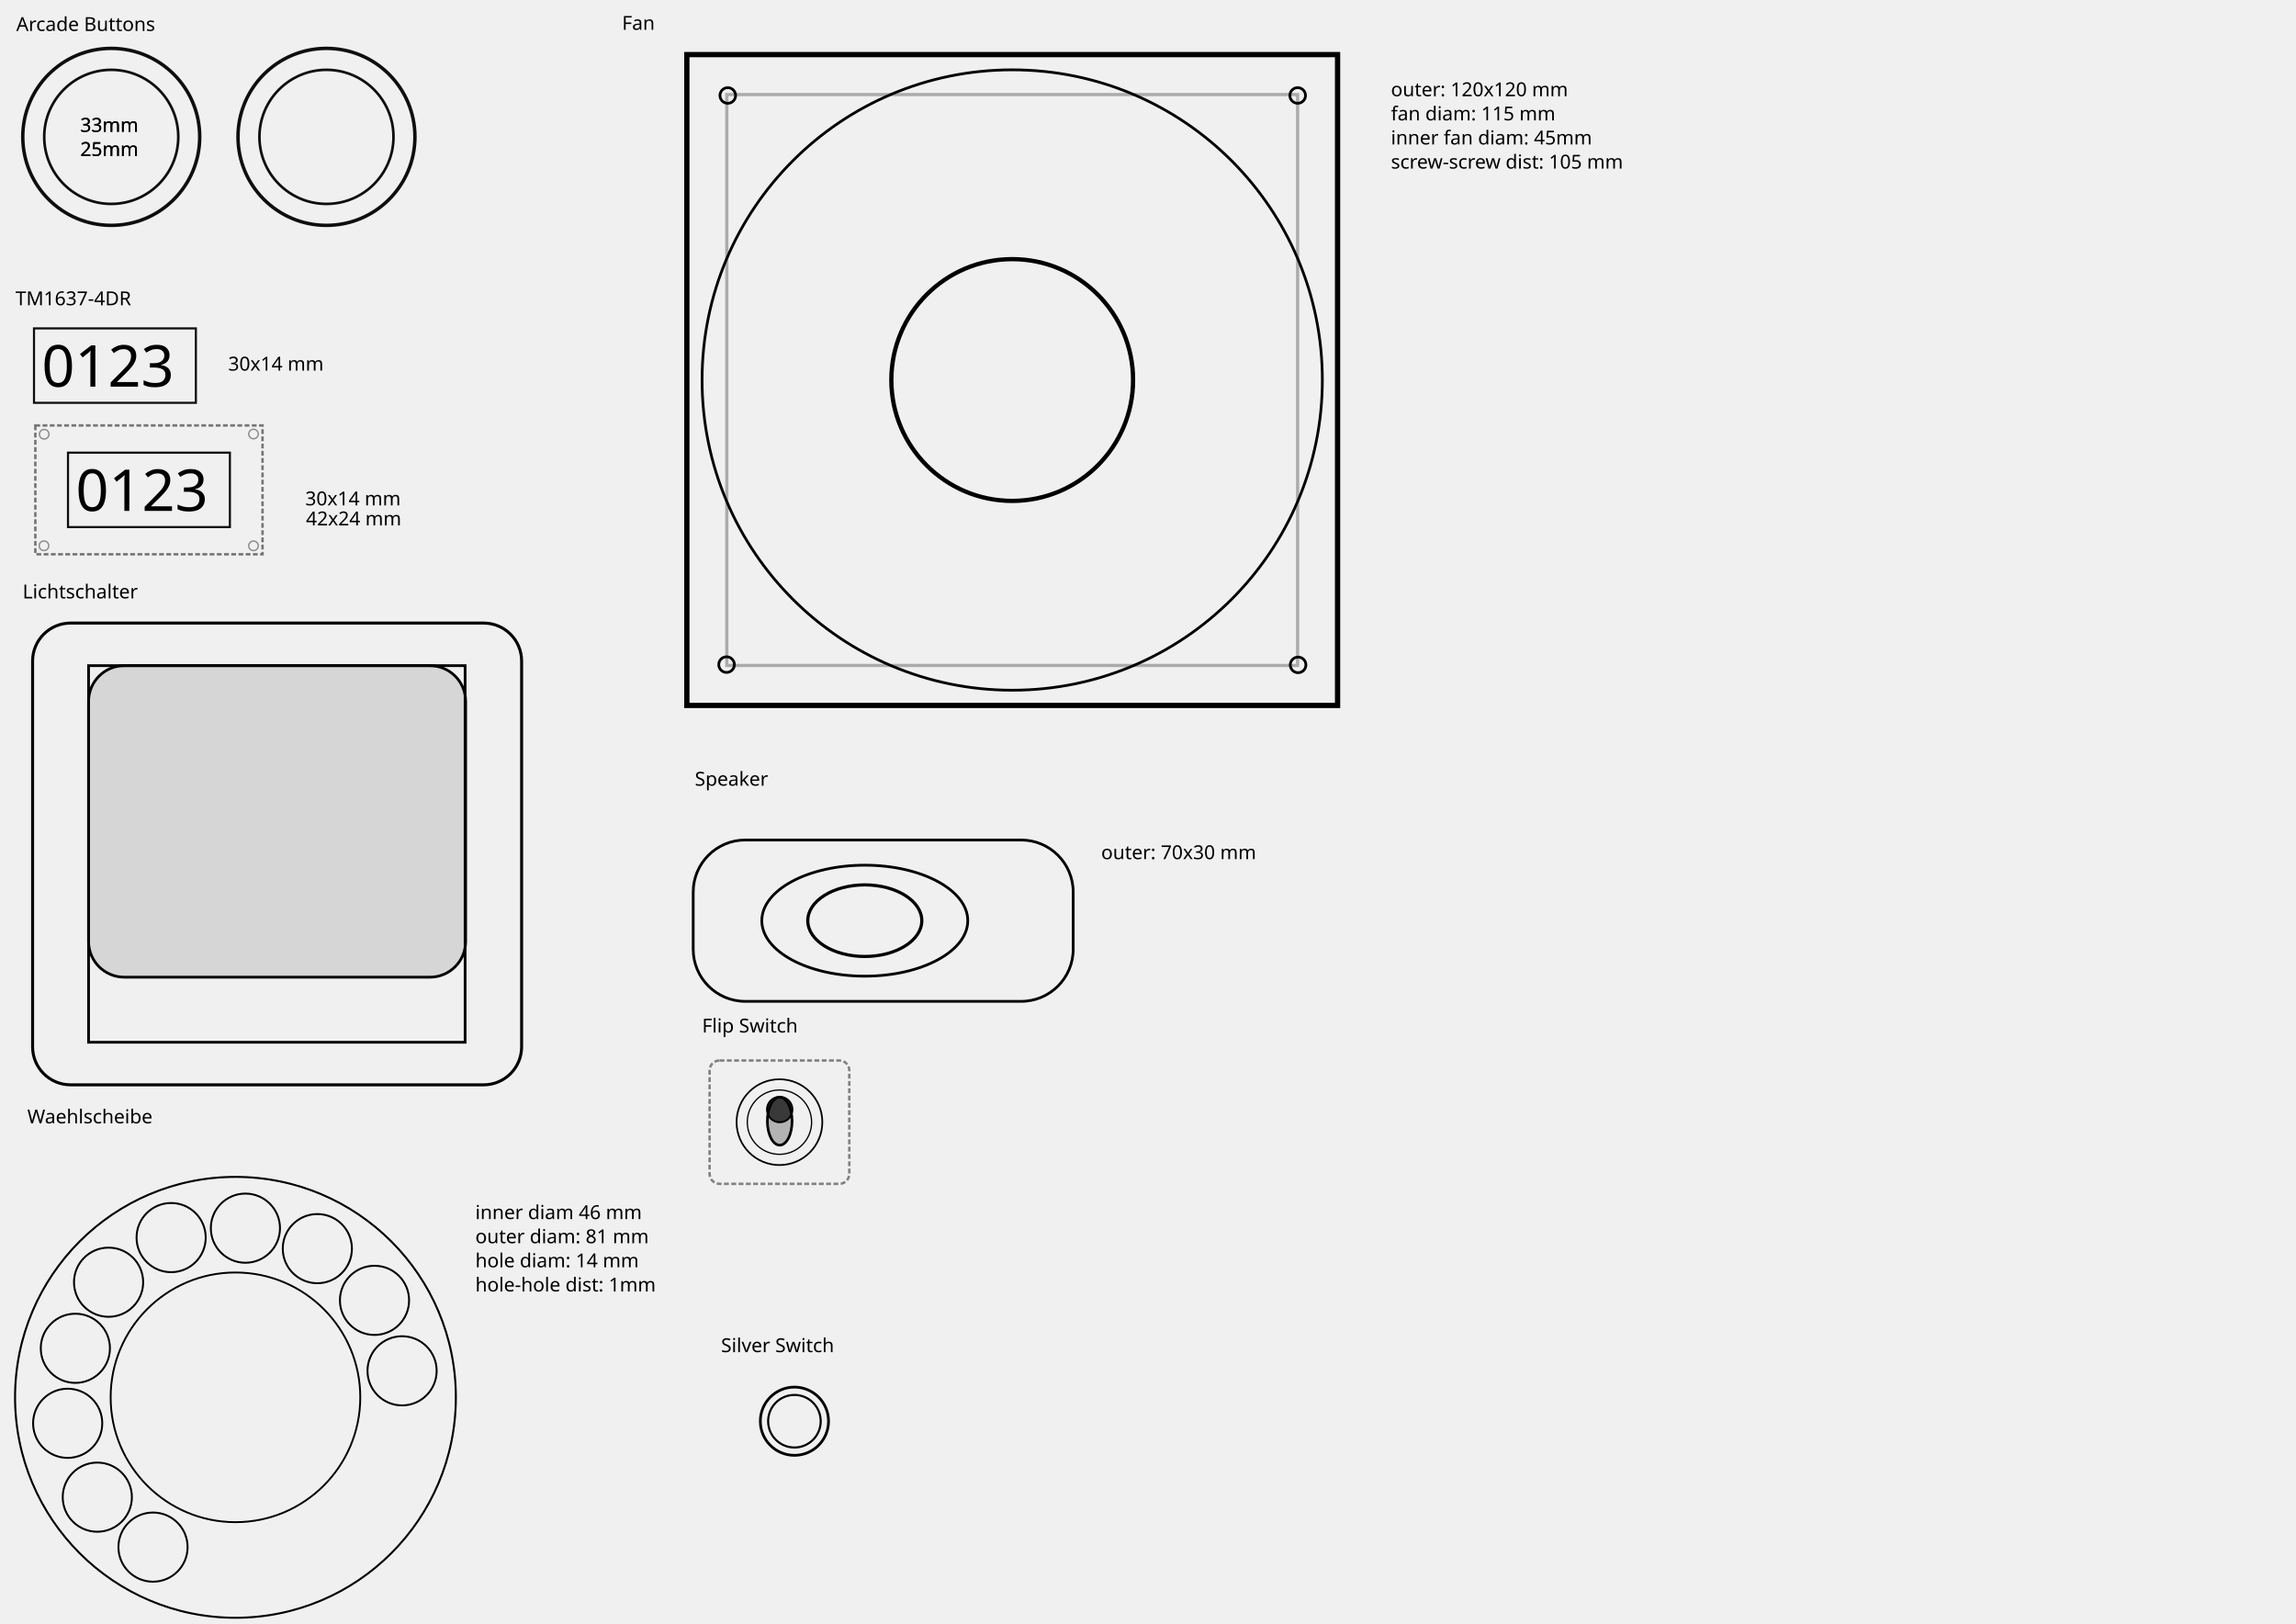
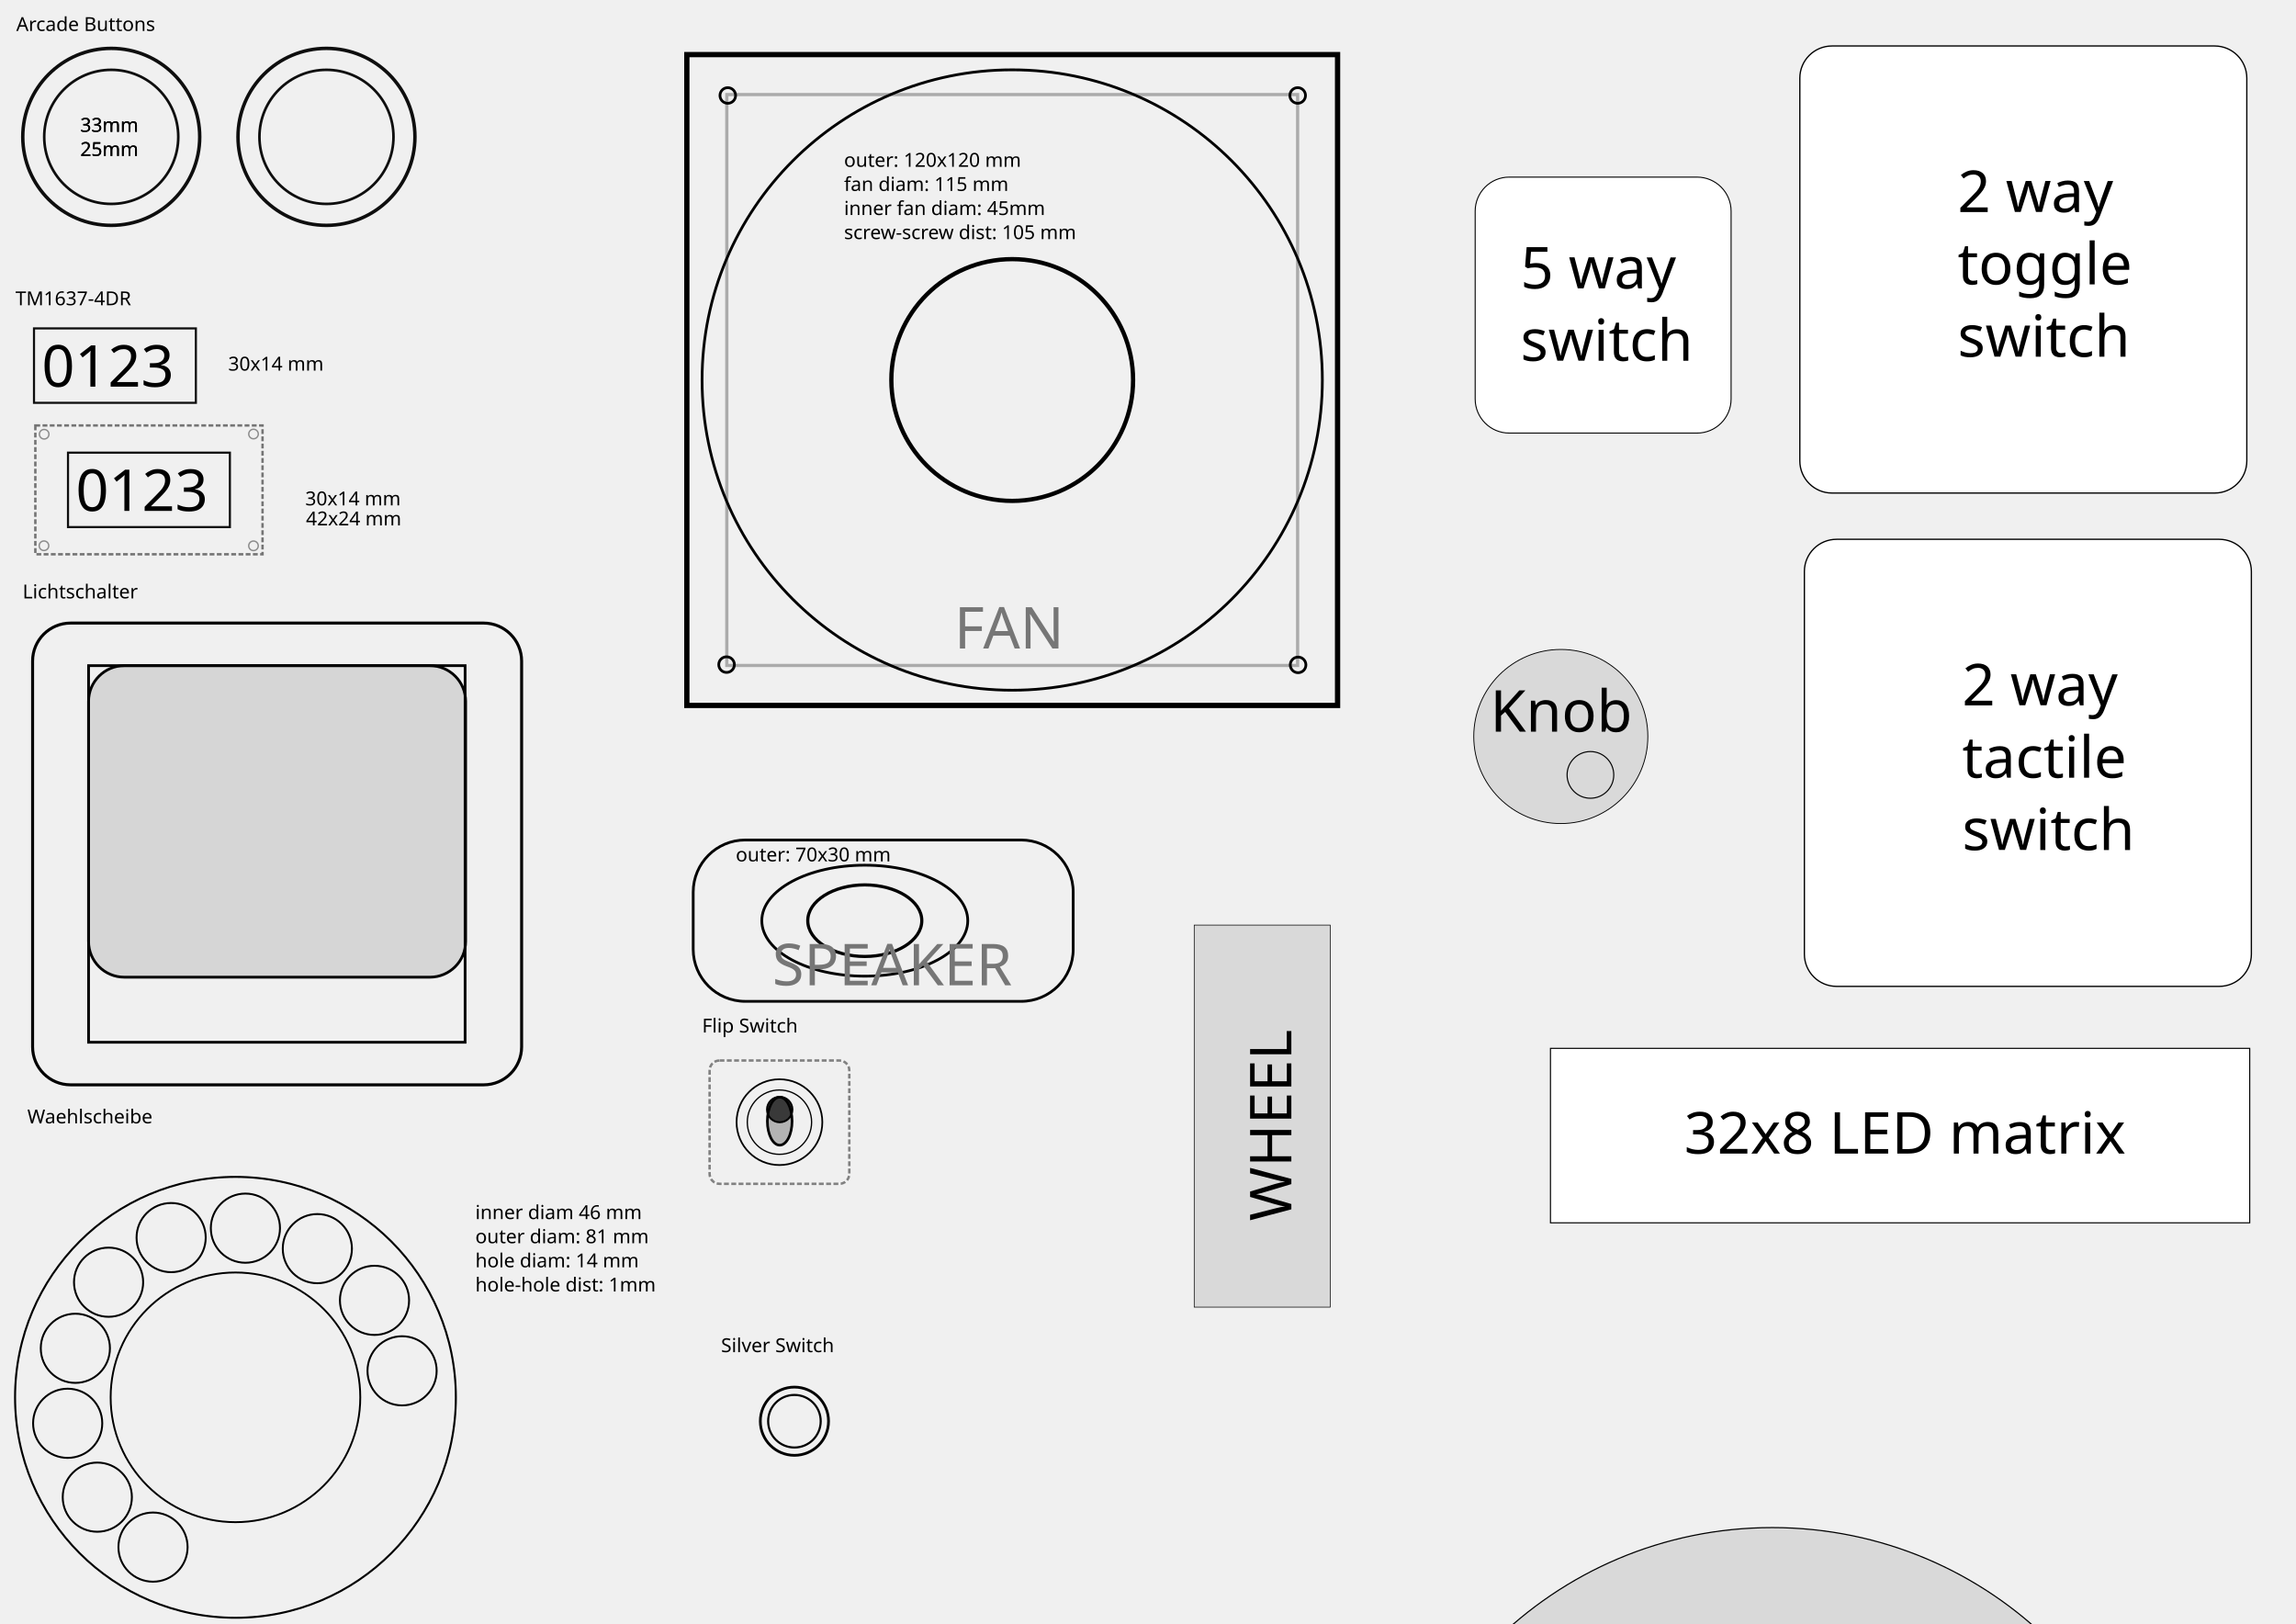
<svg xmlns="http://www.w3.org/2000/svg" width="420mm" height="297mm" viewBox="0 0 420 297" version="1.1" id="svg5">
  <defs id="defs2">
    <marker id="Arrow1Lstart" orient="auto" refX="0" refY="0" style="overflow:visible">
      <path d="M 0,0 5,-5 -12.5,0 5,5 Z" transform="matrix(0.8,0,0,0.8,10,0)" style="fill-rule:evenodd;stroke:#000000;stroke-width:1pt;marker-start:none" id="path1281" />
    </marker>
    <marker id="Arrow1Lend" orient="auto" refX="0" refY="0" style="overflow:visible">
      <path d="M 0,0 5,-5 -12.5,0 5,5 Z" transform="matrix(-0.8,0,0,-0.8,-10,0)" style="fill-rule:evenodd;stroke:#000000;stroke-width:1pt;marker-start:none" id="path1284" />
    </marker>
  </defs>
  <g id="layer1">
    <path id="path51" style="fill:none;fill-rule:evenodd;stroke:#000000;stroke-width:0.631;stroke-opacity:0.939" d="M 36.534,25.033 A 16.185,16.185 0 0 1 20.35,41.218 16.185,16.185 0 0 1 4.165,25.033 16.185,16.185 0 0 1 20.35,8.848 16.185,16.185 0 0 1 36.534,25.033 Z" />
    <path id="circle1146" style="fill:none;fill-rule:evenodd;stroke:#000000;stroke-width:0.478;stroke-opacity:0.939" d="M 32.611,25.033 A 12.261,12.261 0 0 1 20.35,37.294 12.261,12.261 0 0 1 8.089,25.033 12.261,12.261 0 0 1 20.35,12.772 12.261,12.261 0 0 1 32.611,25.033 Z" />
    <text xml:space="preserve" style="font-style:normal;font-weight:normal;font-size:3.528px;line-height:1.25;font-family:sans-serif;fill:#000000;fill-opacity:1;stroke:none;stroke-width:0.265" x="14.689" y="24.112" id="text3724">
      <tspan id="tspan3722" style="font-size:3.528px;stroke-width:0.265" x="14.689" y="24.112">33mm</tspan>
      <tspan style="font-size:3.528px;stroke-width:0.265" x="14.689" y="28.522" id="tspan9586">25mm</tspan>
    </text>
    <text xml:space="preserve" style="font-style:normal;font-weight:normal;font-size:3.528px;line-height:1.25;font-family:sans-serif;fill:#000000;fill-opacity:1;stroke:none;stroke-width:0.265" x="14.689" y="24.112" id="text10114">
      <tspan id="tspan10110" style="font-size:3.528px;stroke-width:0.265" x="14.689" y="24.112">33mm</tspan>
      <tspan style="font-size:3.528px;stroke-width:0.265" x="14.689" y="28.522" id="tspan10112">25mm</tspan>
    </text>
    <g id="g10414" transform="translate(-84.12094,-67.50613)">
      <path id="path10128" style="fill:none;fill-rule:evenodd;stroke:#000000;stroke-width:0.478;stroke-opacity:0.939" d="M 156.102,92.539 A 12.261,12.261 0 0 1 143.841,104.8 12.261,12.261 0 0 1 131.579,92.539 12.261,12.261 0 0 1 143.841,80.278 12.261,12.261 0 0 1 156.102,92.539 Z" />
      <path id="path10132" style="fill:none;fill-rule:evenodd;stroke:#000000;stroke-width:0.631;stroke-opacity:0.939" d="M 160.025,92.539 A 16.185,16.185 0 0 1 143.841,108.724 16.185,16.185 0 0 1 127.656,92.539 16.185,16.185 0 0 1 143.841,76.354 16.185,16.185 0 0 1 160.025,92.539 Z" />
    </g>
    <text xml:space="preserve" style="font-style:normal;font-weight:normal;font-size:3.528px;line-height:1.25;font-family:sans-serif;fill:#000000;fill-opacity:1;stroke:none;stroke-width:0.265" x="2.971" y="5.665" id="text11694">
      <tspan id="tspan11692" style="font-size:3.528px;stroke-width:0.265" x="2.971" y="5.665">Arcade Buttons</tspan>
    </text>
-     <text xml:space="preserve" style="font-style:normal;font-weight:normal;font-size:3.528px;line-height:1.25;font-family:sans-serif;fill:#000000;fill-opacity:1;stroke:none;stroke-width:0.265" x="127.103" y="143.705" id="text11694-3">
-       <tspan id="tspan11692-6" style="font-size:3.528px;stroke-width:0.265" x="127.103" y="143.705">Speaker</tspan>
-     </text>
    <text xml:space="preserve" style="font-style:normal;font-weight:normal;font-size:3.528px;line-height:1.25;font-family:sans-serif;fill:#000000;fill-opacity:1;stroke:none;stroke-width:0.265" x="2.833" y="55.829" id="text13966">
      <tspan id="tspan13964" style="font-size:3.528px;stroke-width:0.265" x="2.833" y="55.829">TM1637-4DR</tspan>
    </text>
    <text xml:space="preserve" style="font-style:normal;font-weight:normal;font-size:3.528px;line-height:1.25;font-family:sans-serif;fill:#000000;fill-opacity:1;stroke:none;stroke-width:0.265" x="41.748" y="67.78" id="text16405">
      <tspan style="font-size:3.528px;stroke-width:0.265" x="41.748" y="67.78" id="tspan16403">30x14 mm</tspan>
    </text>
    <g id="g19374" transform="translate(-1.298924,-2.808322)">
      <rect style="fill:none;stroke:#000000;stroke-width:0.387;stroke-miterlimit:4;stroke-dasharray:none;stroke-opacity:0.939" id="rect16310" width="29.613" height="13.613" x="7.518" y="62.87" />
      <text xml:space="preserve" style="font-style:normal;font-weight:normal;font-size:10.583px;line-height:1.25;font-family:sans-serif;fill:#000000;fill-opacity:1;stroke:none;stroke-width:0.265" x="8.933" y="73.529" id="text19289">
        <tspan id="tspan19287" style="stroke-width:0.265" x="8.933" y="73.529">0123</tspan>
      </text>
    </g>
    <text xml:space="preserve" style="font-style:normal;font-weight:normal;font-size:3.528px;line-height:1.25;font-family:sans-serif;fill:#000000;fill-opacity:1;stroke:none;stroke-width:0.265" x="55.963" y="96.094" id="text19482">
      <tspan style="font-size:3.528px;stroke-width:0.265" x="55.963" y="96.094" id="tspan19480">42x24 mm</tspan>
    </text>
    <g id="g1168">
      <g id="g22045" transform="translate(-4.944122,-7.054658)">
        <rect style="fill:none;stroke:#000000;stroke-width:0.44;stroke-miterlimit:4;stroke-dasharray:0.88, 0.44;stroke-dashoffset:0;stroke-opacity:0.516" id="rect19398" width="41.56" height="23.56" x="11.41" y="84.87" />
        <ellipse style="fill:none;stroke:#848484;stroke-width:0.255;stroke-miterlimit:4;stroke-dasharray:none;stroke-opacity:0.937" id="path21466" cx="13.025" cy="86.474" rx="0.873" ry="0.873" />
        <ellipse style="fill:none;stroke:#848484;stroke-width:0.255;stroke-miterlimit:4;stroke-dasharray:none;stroke-opacity:0.937" id="ellipse21548" cx="12.987" cy="106.869" rx="0.873" ry="0.873" />
        <ellipse style="fill:none;stroke:#848484;stroke-width:0.255;stroke-miterlimit:4;stroke-dasharray:none;stroke-opacity:0.937" id="ellipse21550" cx="51.319" cy="86.434" rx="0.873" ry="0.873" />
        <ellipse style="fill:none;stroke:#848484;stroke-width:0.255;stroke-miterlimit:4;stroke-dasharray:none;stroke-opacity:0.937" id="ellipse21552" cx="51.313" cy="106.881" rx="0.873" ry="0.873" />
      </g>
      <g id="g22053" transform="translate(4.921736,19.91849)">
        <rect style="fill:none;stroke:#000000;stroke-width:0.387;stroke-miterlimit:4;stroke-dasharray:none;stroke-opacity:0.939" id="rect22047" width="29.613" height="13.613" x="7.518" y="62.87" />
        <text xml:space="preserve" style="font-style:normal;font-weight:normal;font-size:10.583px;line-height:1.25;font-family:sans-serif;fill:#000000;fill-opacity:1;stroke:none;stroke-width:0.265" x="8.933" y="73.529" id="text22051">
          <tspan id="tspan22049" style="stroke-width:0.265" x="8.933" y="73.529">0123</tspan>
        </text>
      </g>
    </g>
    <text xml:space="preserve" style="font-style:normal;font-weight:normal;font-size:3.528px;line-height:1.25;font-family:sans-serif;fill:#000000;fill-opacity:1;stroke:none;stroke-width:0.265" x="55.843" y="92.429" id="text22057">
      <tspan style="font-size:3.528px;stroke-width:0.265" x="55.843" y="92.429" id="tspan22055">30x14 mm</tspan>
    </text>
    <g id="g28011" transform="translate(-1.666429,-0.04345109)">
      <g id="g23517" transform="translate(1.839915,4.785709)">
        <rect style="fill:none;stroke:#000000;stroke-width:0.5;stroke-miterlimit:4;stroke-dasharray:none;stroke-dashoffset:0;stroke-opacity:0.997" id="rect22081" width="68.879" height="68.879" x="16.028" y="117.002" />
        <rect style="fill:#000000;fill-opacity:0.11;stroke:#000000;stroke-width:0.5;stroke-miterlimit:4;stroke-dasharray:none;stroke-dashoffset:0;stroke-opacity:0.997" id="rect22383" width="68.978" height="56.978" x="16.028" y="117.002" ry="6.541" />
      </g>
      <rect style="fill:none;fill-opacity:0.11;stroke:#000000;stroke-width:0.546;stroke-miterlimit:4;stroke-dasharray:none;stroke-dashoffset:0;stroke-opacity:0.997" id="rect23411" width="89.454" height="84.454" x="7.63" y="114.001" ry="6.948" />
    </g>
    <text xml:space="preserve" style="font-style:normal;font-weight:normal;font-size:3.528px;line-height:1.25;font-family:sans-serif;fill:#000000;fill-opacity:1;stroke:none;stroke-width:0.265" x="4.138" y="109.448" id="text23521">
      <tspan style="font-size:3.528px;stroke-width:0.265" x="4.138" y="109.448" id="tspan23653">Lichtschalter</tspan>
    </text>
    <text xml:space="preserve" style="font-style:normal;font-weight:normal;font-size:3.528px;line-height:1.25;font-family:sans-serif;fill:#000000;fill-opacity:1;stroke:none;stroke-width:0.265" x="4.997" y="205.461" id="text28005">
      <tspan style="font-size:3.528px;stroke-width:0.265" x="4.997" y="205.461" id="tspan28003">Waehlscheibe</tspan>
    </text>
    <g id="g3262">
      <circle style="fill:none;fill-opacity:0.11;stroke:#000000;stroke-width:0.336;stroke-miterlimit:4;stroke-dasharray:none;stroke-dashoffset:0;stroke-opacity:0.997" id="path28587" cx="43.072" cy="255.567" r="22.832" />
      <ellipse style="fill:none;fill-opacity:0.11;stroke:#000000;stroke-width:0.365;stroke-miterlimit:4;stroke-dasharray:none;stroke-dashoffset:0;stroke-opacity:0.997" id="path28691" cx="43.072" cy="255.567" rx="40.317" ry="40.317" />
      <circle style="fill:none;fill-opacity:0.11;stroke:#000000;stroke-width:0.35;stroke-miterlimit:4;stroke-dasharray:none;stroke-dashoffset:0;stroke-opacity:0.997" id="path28875" cx="27.989" cy="282.962" r="6.325" />
      <circle style="fill:none;fill-opacity:0.11;stroke:#000000;stroke-width:0.35;stroke-miterlimit:4;stroke-dasharray:none;stroke-dashoffset:0;stroke-opacity:0.997" id="circle28957" cx="17.799" cy="273.825" r="6.325" />
      <circle style="fill:none;fill-opacity:0.11;stroke:#000000;stroke-width:0.35;stroke-miterlimit:4;stroke-dasharray:none;stroke-dashoffset:0;stroke-opacity:0.997" id="circle28959" cx="12.381" cy="260.315" r="6.325" />
      <circle style="fill:none;fill-opacity:0.11;stroke:#000000;stroke-width:0.35;stroke-miterlimit:4;stroke-dasharray:none;stroke-dashoffset:0;stroke-opacity:0.997" id="circle28961" cx="13.784" cy="246.599" r="6.325" />
      <circle style="fill:none;fill-opacity:0.11;stroke:#000000;stroke-width:0.35;stroke-miterlimit:4;stroke-dasharray:none;stroke-dashoffset:0;stroke-opacity:0.997" id="circle28963" cx="19.862" cy="234.512" r="6.325" />
      <circle style="fill:none;fill-opacity:0.11;stroke:#000000;stroke-width:0.35;stroke-miterlimit:4;stroke-dasharray:none;stroke-dashoffset:0;stroke-opacity:0.997" id="circle28965" cx="31.306" cy="226.351" r="6.325" />
      <circle style="fill:none;fill-opacity:0.11;stroke:#000000;stroke-width:0.35;stroke-miterlimit:4;stroke-dasharray:none;stroke-dashoffset:0;stroke-opacity:0.997" id="circle28967" cx="44.891" cy="224.628" r="6.325" />
      <circle style="fill:none;fill-opacity:0.11;stroke:#000000;stroke-width:0.35;stroke-miterlimit:4;stroke-dasharray:none;stroke-dashoffset:0;stroke-opacity:0.997" id="circle28969" cx="58.051" cy="228.373" r="6.325" />
      <circle style="fill:none;fill-opacity:0.11;stroke:#000000;stroke-width:0.35;stroke-miterlimit:4;stroke-dasharray:none;stroke-dashoffset:0;stroke-opacity:0.997" id="circle28971" cx="68.508" cy="237.829" r="6.325" />
      <circle style="fill:none;fill-opacity:0.11;stroke:#000000;stroke-width:0.35;stroke-miterlimit:4;stroke-dasharray:none;stroke-dashoffset:0;stroke-opacity:0.997" id="circle28973" cx="73.55" cy="250.719" r="6.325" />
    </g>
    <text xml:space="preserve" style="font-style:normal;font-weight:normal;font-size:3.528px;line-height:1.25;font-family:sans-serif;fill:#000000;fill-opacity:1;stroke:none;stroke-width:0.265" x="86.954" y="222.971" id="text28977">
      <tspan style="font-size:3.528px;stroke-width:0.265" x="86.954" y="222.971" id="tspan28975">inner diam 46 mm</tspan>
      <tspan style="font-size:3.528px;stroke-width:0.265" x="86.954" y="227.38" id="tspan29583">outer diam: 81 mm</tspan>
      <tspan style="font-size:3.528px;stroke-width:0.265" x="86.954" y="231.79" id="tspan29585">hole diam: 14 mm</tspan>
      <tspan style="font-size:3.528px;stroke-width:0.265" x="86.954" y="236.2" id="tspan29587">hole-hole dist: 1mm</tspan>
    </text>
-     <text xml:space="preserve" style="font-style:normal;font-weight:normal;font-size:3.528px;line-height:1.25;font-family:sans-serif;fill:#000000;fill-opacity:1;stroke:none;stroke-width:0.265" x="113.793" y="5.457" id="text34781">
-       <tspan id="tspan34779" style="font-size:3.528px;stroke-width:0.265" x="113.793" y="5.457">Fan</tspan>
-     </text>
-     <g id="g36686">
-       <g id="g36571">
-         <rect style="fill:none;fill-opacity:0.11;stroke:#000000;stroke-width:0.963;stroke-miterlimit:4;stroke-dasharray:none;stroke-dashoffset:0;stroke-opacity:0.997" id="rect35423" width="119.037" height="119.037" x="125.642" y="9.985" ry="0" />
-         <rect style="fill:none;fill-opacity:0.11;stroke:#ababab;stroke-width:0.585;stroke-miterlimit:4;stroke-dasharray:none;stroke-dashoffset:0;stroke-opacity:0.997" id="rect35571" width="104.415" height="104.415" x="132.953" y="17.296" />
-         <circle style="fill:none;fill-opacity:0.11;stroke:#000000;stroke-width:0.5;stroke-miterlimit:4;stroke-dasharray:none;stroke-dashoffset:0;stroke-opacity:0.999" id="path36043" cx="133.131" cy="17.464" r="1.429" />
-         <circle style="fill:none;fill-opacity:0.11;stroke:#000000;stroke-width:0.5;stroke-miterlimit:4;stroke-dasharray:none;stroke-dashoffset:0;stroke-opacity:0.999" id="circle36412" cx="237.382" cy="17.461" r="1.429" />
-         <circle style="fill:none;fill-opacity:0.11;stroke:#000000;stroke-width:0.5;stroke-miterlimit:4;stroke-dasharray:none;stroke-dashoffset:0;stroke-opacity:0.999" id="circle36414" cx="237.456" cy="121.607" r="1.429" />
-         <circle style="fill:none;fill-opacity:0.11;stroke:#000000;stroke-width:0.5;stroke-miterlimit:4;stroke-dasharray:none;stroke-dashoffset:0;stroke-opacity:0.999" id="circle36416" cx="132.909" cy="121.555" r="1.429" />
-       </g>
-       <circle style="fill:none;fill-opacity:0.11;stroke:#000000;stroke-width:0.5;stroke-miterlimit:4;stroke-dasharray:none;stroke-dashoffset:0;stroke-opacity:0.999" id="path36464" cx="185.161" cy="69.504" r="56.733" />
-       <ellipse style="fill:none;fill-opacity:0.11;stroke:#000000;stroke-width:0.78;stroke-miterlimit:4;stroke-dasharray:none;stroke-dashoffset:0;stroke-opacity:0.999" id="path36595" cx="185.161" cy="69.504" rx="22.11" ry="22.11" />
-     </g>
-     <text xml:space="preserve" style="font-style:normal;font-weight:normal;font-size:3.528px;line-height:1.25;font-family:sans-serif;fill:#000000;fill-opacity:1;stroke:none;stroke-width:0.265" x="254.441" y="17.605" id="text36696">
-       <tspan style="font-size:3.528px;stroke-width:0.265" x="254.441" y="17.605" id="tspan36694">outer: 120x120 mm</tspan>
-       <tspan style="font-size:3.528px;stroke-width:0.265" x="254.441" y="22.014" id="tspan37569">fan diam: 115 mm</tspan>
-       <tspan style="font-size:3.528px;stroke-width:0.265" x="254.441" y="26.424" id="tspan37571">inner fan diam: 45mm</tspan>
-       <tspan style="font-size:3.528px;stroke-width:0.265" x="254.441" y="30.834" id="tspan38101">screw-screw dist: 105 mm</tspan>
-     </text>
-     <g id="g41508" transform="translate(-2.413313,-8.995339)">
-       <g id="g38899">
-         <rect style="fill:none;fill-opacity:0.11;stroke:#000000;stroke-width:0.5;stroke-miterlimit:4;stroke-dasharray:none;stroke-dashoffset:0;stroke-opacity:0.999" id="rect38285" width="69.51" height="29.51" x="129.219" y="162.629" ry="9.523" />
-         <ellipse style="fill:none;fill-opacity:0.11;stroke:#000000;stroke-width:0.5;stroke-miterlimit:4;stroke-dasharray:none;stroke-dashoffset:0;stroke-opacity:0.999" id="path38531" cx="160.606" cy="177.384" rx="18.837" ry="10.148" />
-         <ellipse style="fill:none;fill-opacity:0.11;stroke:#000000;stroke-width:0.578;stroke-miterlimit:4;stroke-dasharray:none;stroke-dashoffset:0;stroke-opacity:0.999" id="path38635" cx="160.606" cy="177.384" rx="10.429" ry="6.546" />
-       </g>
-     </g>
-     <text xml:space="preserve" style="font-style:normal;font-weight:normal;font-size:3.528px;line-height:1.25;font-family:sans-serif;fill:#000000;fill-opacity:1;stroke:none;stroke-width:0.265" x="201.441" y="157.139" id="text38909">
-       <tspan style="font-size:3.528px;stroke-width:0.265" x="201.441" y="157.139" id="tspan38907">outer: 70x30 mm</tspan>
-       <tspan style="font-size:3.528px;stroke-width:0.265" x="201.441" y="161.549" id="tspan39632" />
-     </text>
    <text xml:space="preserve" style="font-style:normal;font-weight:normal;font-size:3.528px;line-height:1.25;font-family:sans-serif;fill:#000000;fill-opacity:1;stroke:none;stroke-width:0.265" x="128.434" y="188.845" id="text1973">
      <tspan id="tspan1971" style="font-size:3.528px;stroke-width:0.265" x="128.434" y="188.845">Flip Switch</tspan>
    </text>
    <g id="g3909">
      <g id="g1969" transform="translate(-73.02448,-3.794178)">
        <circle style="fill:none;fill-opacity:0.11;stroke:#000000;stroke-width:0.234;stroke-opacity:0.999" id="path1369" cx="215.607" cy="209.033" r="5.883" />
        <circle style="fill:none;fill-opacity:0.11;stroke:#000000;stroke-width:0.312;stroke-opacity:0.999" id="circle1470" cx="215.607" cy="209.033" r="7.844" />
        <circle style="fill:#000000;fill-opacity:0.678;stroke:#000000;stroke-width:0.352;stroke-opacity:0.999" id="path1494" cx="215.655" cy="206.726" r="2.324" />
        <ellipse style="fill:#000000;fill-opacity:0.254;stroke:#000000;stroke-width:0.478;stroke-opacity:0.999" id="circle1747" cx="215.655" cy="208.854" rx="2.261" ry="4.39" />
      </g>
      <rect style="fill:none;fill-opacity:0.254;stroke:#818181;stroke-width:0.445;stroke-opacity:1;stroke-miterlimit:4;stroke-dasharray:0.89, 0.445;stroke-dashoffset:0" id="rect3483" width="25.555" height="22.555" x="129.805" y="193.961" ry="1.82" />
    </g>
    <text xml:space="preserve" style="font-style:normal;font-weight:normal;font-size:3.528px;line-height:1.25;font-family:sans-serif;fill:#000000;fill-opacity:1;stroke:none;stroke-width:0.265" x="131.894" y="247.306" id="text4057">
      <tspan id="tspan4055" style="font-size:3.528px;stroke-width:0.265" x="131.894" y="247.306">Silver Switch</tspan>
      <tspan style="font-size:3.528px;stroke-width:0.265" x="131.894" y="251.716" id="tspan4081" />
    </text>
    <g id="g4578">
      <ellipse style="fill:none;fill-opacity:0.254;stroke:#000000;stroke-width:0.5;stroke-miterlimit:4;stroke-dasharray:none;stroke-dashoffset:0;stroke-opacity:1" id="path4185" cx="145.322" cy="259.936" rx="6.238" ry="6.239" />
      <circle style="fill:none;fill-opacity:0.254;stroke:#000000;stroke-width:0.385;stroke-miterlimit:4;stroke-dasharray:none;stroke-dashoffset:0;stroke-opacity:1" id="ellipse4574" cx="145.322" cy="259.936" r="4.807" />
    </g>
+     <g id="g27598">
+       <g id="g36686">
+         <g id="g36571">
+           <rect style="fill:none;fill-opacity:0.11;stroke:#000000;stroke-width:0.963;stroke-miterlimit:4;stroke-dasharray:none;stroke-dashoffset:0;stroke-opacity:0.997" id="rect35423" width="119.037" height="119.037" x="125.642" y="9.985" ry="0" />
+           <rect style="fill:none;fill-opacity:0.11;stroke:#ababab;stroke-width:0.585;stroke-miterlimit:4;stroke-dasharray:none;stroke-dashoffset:0;stroke-opacity:0.997" id="rect35571" width="104.415" height="104.415" x="132.953" y="17.296" />
+           <circle style="fill:none;fill-opacity:0.11;stroke:#000000;stroke-width:0.5;stroke-miterlimit:4;stroke-dasharray:none;stroke-dashoffset:0;stroke-opacity:0.999" id="path36043" cx="133.131" cy="17.464" r="1.429" />
+           <circle style="fill:none;fill-opacity:0.11;stroke:#000000;stroke-width:0.5;stroke-miterlimit:4;stroke-dasharray:none;stroke-dashoffset:0;stroke-opacity:0.999" id="circle36412" cx="237.382" cy="17.461" r="1.429" />
+           <circle style="fill:none;fill-opacity:0.11;stroke:#000000;stroke-width:0.5;stroke-miterlimit:4;stroke-dasharray:none;stroke-dashoffset:0;stroke-opacity:0.999" id="circle36414" cx="237.456" cy="121.607" r="1.429" />
+           <circle style="fill:none;fill-opacity:0.11;stroke:#000000;stroke-width:0.5;stroke-miterlimit:4;stroke-dasharray:none;stroke-dashoffset:0;stroke-opacity:0.999" id="circle36416" cx="132.909" cy="121.555" r="1.429" />
+         </g>
+         <circle style="fill:none;fill-opacity:0.11;stroke:#000000;stroke-width:0.5;stroke-miterlimit:4;stroke-dasharray:none;stroke-dashoffset:0;stroke-opacity:0.999" id="path36464" cx="185.161" cy="69.504" r="56.733" />
+         <ellipse style="fill:none;fill-opacity:0.11;stroke:#000000;stroke-width:0.78;stroke-miterlimit:4;stroke-dasharray:none;stroke-dashoffset:0;stroke-opacity:0.999" id="path36595" cx="185.161" cy="69.504" rx="22.11" ry="22.11" />
+       </g>
+       <text xml:space="preserve" style="font-style:normal;font-weight:normal;font-size:3.528px;line-height:1.25;font-family:sans-serif;fill:#000000;fill-opacity:1;stroke:none;stroke-width:0.265" x="154.401" y="30.508" id="text36696">
+         <tspan style="font-size:3.528px;stroke-width:0.265" x="154.401" y="30.508" id="tspan36694">outer: 120x120 mm</tspan>
+         <tspan style="font-size:3.528px;stroke-width:0.265" x="154.401" y="34.918" id="tspan37569">fan diam: 115 mm</tspan>
+         <tspan style="font-size:3.528px;stroke-width:0.265" x="154.401" y="39.327" id="tspan37571">inner fan diam: 45mm</tspan>
+         <tspan style="font-size:3.528px;stroke-width:0.265" x="154.401" y="43.737" id="tspan38101">screw-screw dist: 105 mm</tspan>
+       </text>
+       <text xml:space="preserve" style="font-style:normal;font-weight:normal;font-size:10.583px;line-height:1.25;font-family:sans-serif;fill:#767676;fill-opacity:1;stroke:none;stroke-width:0.265" x="174.561" y="118.608" id="text21883">
+         <tspan id="tspan21881" style="stroke-width:0.265;fill:#767676;fill-opacity:1" x="174.561" y="118.608">FAN</tspan>
+       </text>
+     </g>
+     <g id="g27579">
+       <g id="g41508" transform="translate(-2.413313,-8.995339)">
+         <g id="g38899">
+           <rect style="fill:none;fill-opacity:0.11;stroke:#000000;stroke-width:0.5;stroke-miterlimit:4;stroke-dasharray:none;stroke-dashoffset:0;stroke-opacity:0.999" id="rect38285" width="69.51" height="29.51" x="129.219" y="162.629" ry="9.523" />
+           <ellipse style="fill:none;fill-opacity:0.11;stroke:#000000;stroke-width:0.5;stroke-miterlimit:4;stroke-dasharray:none;stroke-dashoffset:0;stroke-opacity:0.999" id="path38531" cx="160.606" cy="177.384" rx="18.837" ry="10.148" />
+           <ellipse style="fill:none;fill-opacity:0.11;stroke:#000000;stroke-width:0.578;stroke-miterlimit:4;stroke-dasharray:none;stroke-dashoffset:0;stroke-opacity:0.999" id="path38635" cx="160.606" cy="177.384" rx="10.429" ry="6.546" />
+         </g>
+       </g>
+       <text xml:space="preserve" style="font-style:normal;font-weight:normal;font-size:3.528px;line-height:1.25;font-family:sans-serif;fill:#000000;fill-opacity:1;stroke:none;stroke-width:0.265" x="134.597" y="157.547" id="text38909">
+         <tspan style="font-size:3.528px;stroke-width:0.265" x="134.597" y="157.547" id="tspan38907">outer: 70x30 mm</tspan>
+         <tspan style="font-size:3.528px;stroke-width:0.265" x="134.597" y="161.957" id="tspan39632" />
+       </text>
+       <text xml:space="preserve" style="font-style:normal;font-weight:normal;font-size:10.583px;line-height:1.25;font-family:sans-serif;fill:#767676;fill-opacity:1;stroke:none;stroke-width:0.265" x="141.265" y="180.205" id="text22429">
+         <tspan id="tspan22427" style="fill:#767676;fill-opacity:1;stroke-width:0.265" x="141.265" y="180.205">SPEAKER</tspan>
+       </text>
+     </g>
+     <g id="g31363" transform="translate(59.38692,33.2109)">
+       <rect style="fill:#ffffff;fill-opacity:1;stroke:#000000;stroke-width:0.2;stroke-miterlimit:4;stroke-dasharray:none;stroke-opacity:1" id="rect29496" width="127.912" height="31.912" x="224.236" y="158.528" />
+       <text xml:space="preserve" style="font-style:normal;font-weight:normal;font-size:10.583px;line-height:1.25;font-family:sans-serif;fill:#000000;fill-opacity:1;stroke:none;stroke-width:0.265" x="248.699" y="177.771" id="text31036">
+         <tspan id="tspan31034" style="stroke-width:0.265" x="248.699" y="177.771">32x8 LED matrix</tspan>
+       </text>
+     </g>
+     <g id="g34719" transform="translate(-22.1044,-41.28111)">
+       <rect style="fill:#ffffff;fill-opacity:1;stroke:#000000;stroke-width:0.185;stroke-miterlimit:4;stroke-dasharray:none;stroke-opacity:1" id="rect33472" width="46.815" height="46.815" x="291.953" y="73.674" ry="6.228" />
+       <text xml:space="preserve" style="font-style:normal;font-weight:normal;font-size:10.583px;line-height:1.25;font-family:sans-serif;fill:#000000;fill-opacity:1;stroke:none;stroke-width:0.265" x="300.241" y="94.037" id="text34587">
+         <tspan id="tspan34585" style="stroke-width:0.265" x="300.241" y="94.037">5 way</tspan>
+         <tspan style="stroke-width:0.265" x="300.241" y="107.266" id="tspan34589">switch</tspan>
+       </text>
+     </g>
+     <g id="g39254" transform="translate(73.18502,-105.9885)">
+       <rect style="fill:#ffffff;fill-opacity:1;stroke:#000000;stroke-width:0.236;stroke-miterlimit:4;stroke-dasharray:none;stroke-opacity:1" id="rect34743" width="81.764" height="81.764" x="256.886" y="204.626" ry="5.88" />
+       <text xml:space="preserve" style="font-style:normal;font-weight:normal;font-size:10.583px;line-height:1.25;font-family:sans-serif;fill:#000000;fill-opacity:1;stroke:none;stroke-width:0.265" x="285.751" y="234.996" id="text36796">
+         <tspan id="tspan36794" style="stroke-width:0.265" x="285.751" y="234.996">2 way</tspan>
+         <tspan style="stroke-width:0.265" x="285.751" y="248.226" id="tspan36798">tactile</tspan>
+         <tspan style="stroke-width:0.265" x="285.751" y="261.455" id="tspan36800">switch</tspan>
+       </text>
+     </g>
+     <g id="g39247" transform="translate(99.57121,-306.8312)">
+       <rect style="fill:#ffffff;fill-opacity:1;stroke:#000000;stroke-width:0.236;stroke-miterlimit:4;stroke-dasharray:none;stroke-opacity:1" id="rect34743-1" width="81.764" height="81.764" x="229.666" y="315.242" ry="5.88" />
+       <text xml:space="preserve" style="font-style:normal;font-weight:normal;font-size:10.583px;line-height:1.25;font-family:sans-serif;fill:#000000;fill-opacity:1;stroke:none;stroke-width:0.265" x="258.531" y="345.613" id="text36796-0">
+         <tspan id="tspan36794-3" style="stroke-width:0.265" x="258.531" y="345.613">2 way</tspan>
+         <tspan style="stroke-width:0.265" x="258.531" y="358.842" id="tspan36798-0">toggle</tspan>
+         <tspan style="stroke-width:0.265" x="258.531" y="372.071" id="tspan36800-4">switch</tspan>
+       </text>
+     </g>
+     <g id="g43444">
+       <circle style="fill:#d9d9d9;fill-opacity:1;stroke:#000000;stroke-width:0.213;stroke-miterlimit:4;stroke-dasharray:none;stroke-opacity:1" id="path40469" cx="324.201" cy="351.785" r="72.394" />
+       <text xml:space="preserve" style="font-style:normal;font-weight:normal;font-size:10.583px;line-height:1.25;font-family:sans-serif;fill:#000000;fill-opacity:1;stroke:none;stroke-width:0.265" x="286.454" y="355.661" id="text41819">
+         <tspan id="tspan41817" style="stroke-width:0.265" x="286.454" y="355.661">MIRROR</tspan>
+       </text>
+     </g>
+     <g id="g48729">
+       <rect style="fill:#d9d9d9;fill-opacity:1;stroke:#000000;stroke-width:0.122;stroke-miterlimit:4;stroke-dasharray:none;stroke-opacity:1" id="rect47322" width="24.878" height="69.878" x="218.45" y="169.194" />
+       <text xml:space="preserve" style="font-style:normal;font-weight:normal;font-size:10.583px;line-height:1.25;font-family:sans-serif;fill:#000000;fill-opacity:1;stroke:none;stroke-width:0.265" x="-223.306" y="236.222" id="text48088" transform="rotate(-90)">
+         <tspan id="tspan48086" style="stroke-width:0.265" x="-223.306" y="236.222">WHEEL</tspan>
+       </text>
+     </g>
+     <g id="g50221">
+       <rect style="fill:#d9d9d9;fill-opacity:1;stroke:#000000;stroke-width:0.108;stroke-miterlimit:4;stroke-dasharray:none;stroke-opacity:1" id="rect48842" width="69.892" height="22.892" x="-5.287" y="359.359" />
+       <text xml:space="preserve" style="font-style:normal;font-weight:normal;font-size:10.583px;line-height:1.25;font-family:sans-serif;fill:#000000;fill-opacity:1;stroke:none;stroke-width:0.265" x="3.847" y="372.122" id="text50136">
+         <tspan id="tspan50134" style="stroke-width:0.265" x="3.847" y="372.122">16x2 LCD</tspan>
+       </text>
+     </g>
+     <g id="g54449">
+       <ellipse style="fill:#d9d9d9;fill-opacity:1;stroke:#000000;stroke-width:0.158;stroke-miterlimit:4;stroke-dasharray:none;stroke-opacity:1" id="path53669" cx="285.512" cy="134.703" rx="15.921" ry="15.921" />
+       <text xml:space="preserve" style="font-style:normal;font-weight:normal;font-size:10.583px;line-height:1.25;font-family:sans-serif;fill:#000000;fill-opacity:1;stroke:none;stroke-width:0.265" x="272.591" y="133.82" id="text54259">
+         <tspan id="tspan54257" style="stroke-width:0.265" x="272.591" y="133.82">Knob</tspan>
+       </text>
+       <circle style="fill:#d9d9d9;fill-opacity:1;stroke:#000000;stroke-width:0.2;stroke-miterlimit:4;stroke-dasharray:none;stroke-opacity:1" id="path54363" cx="290.931" cy="141.727" r="4.269" />
+     </g>
  </g>
</svg>
